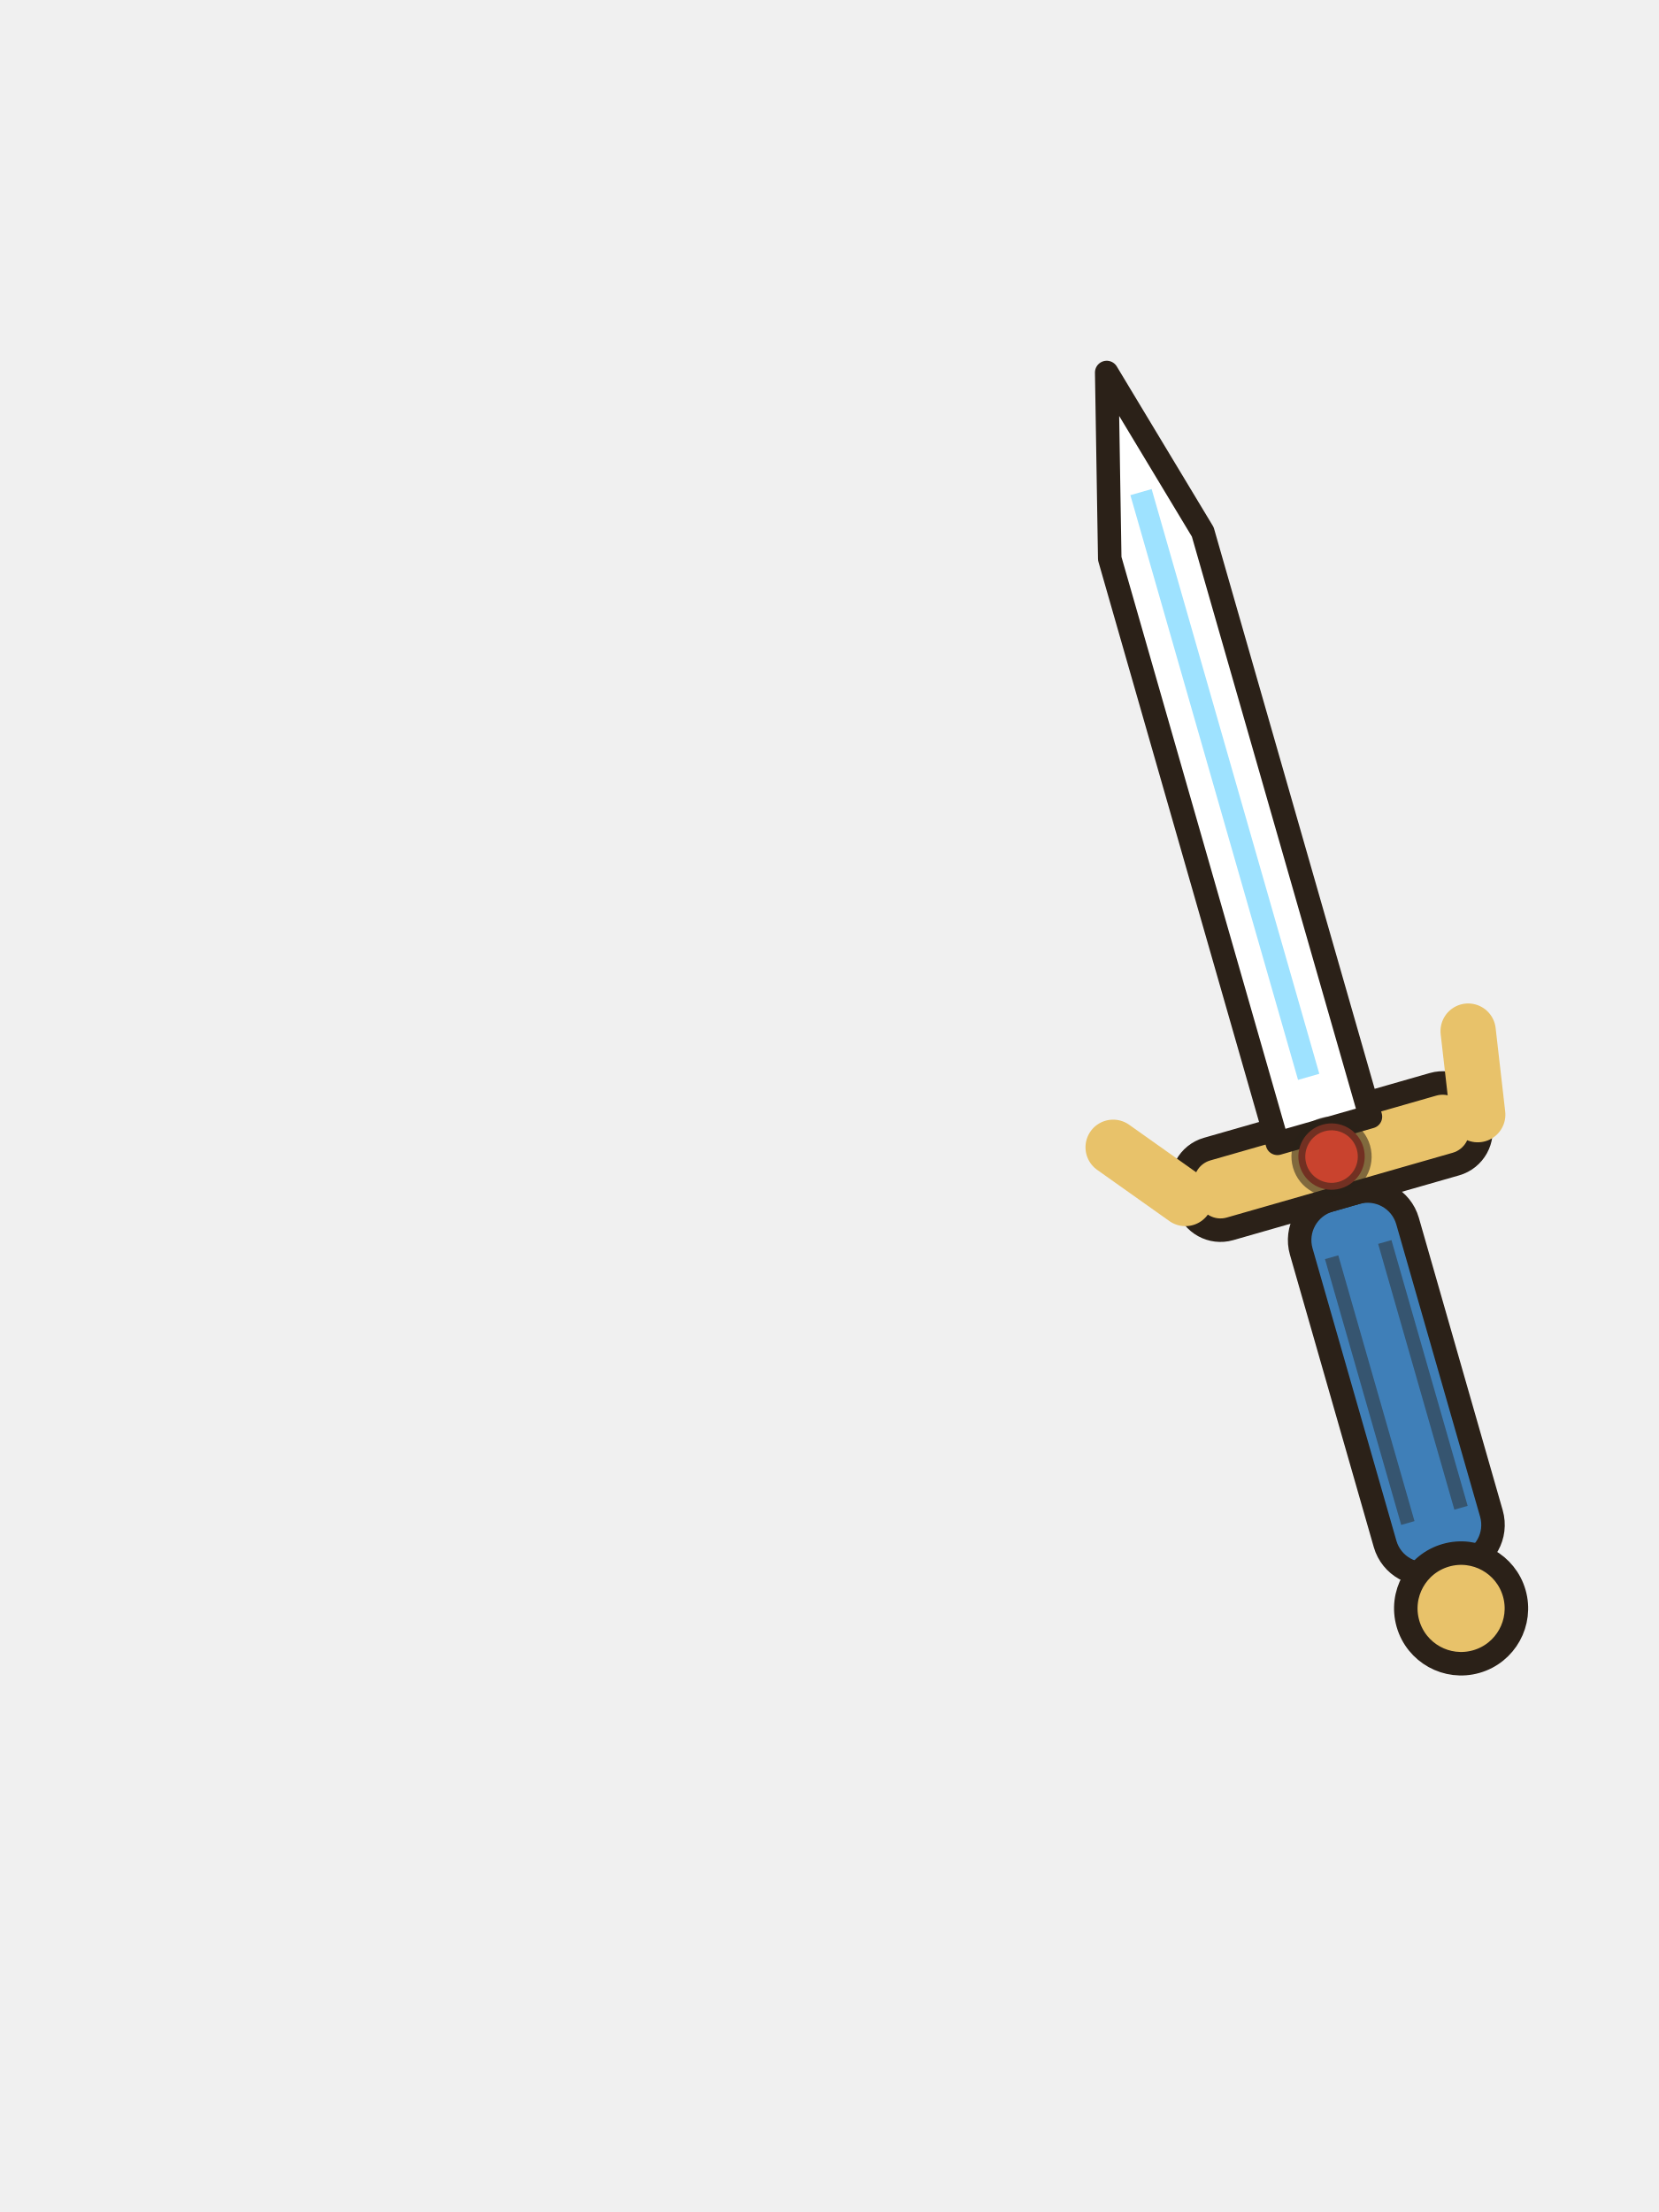
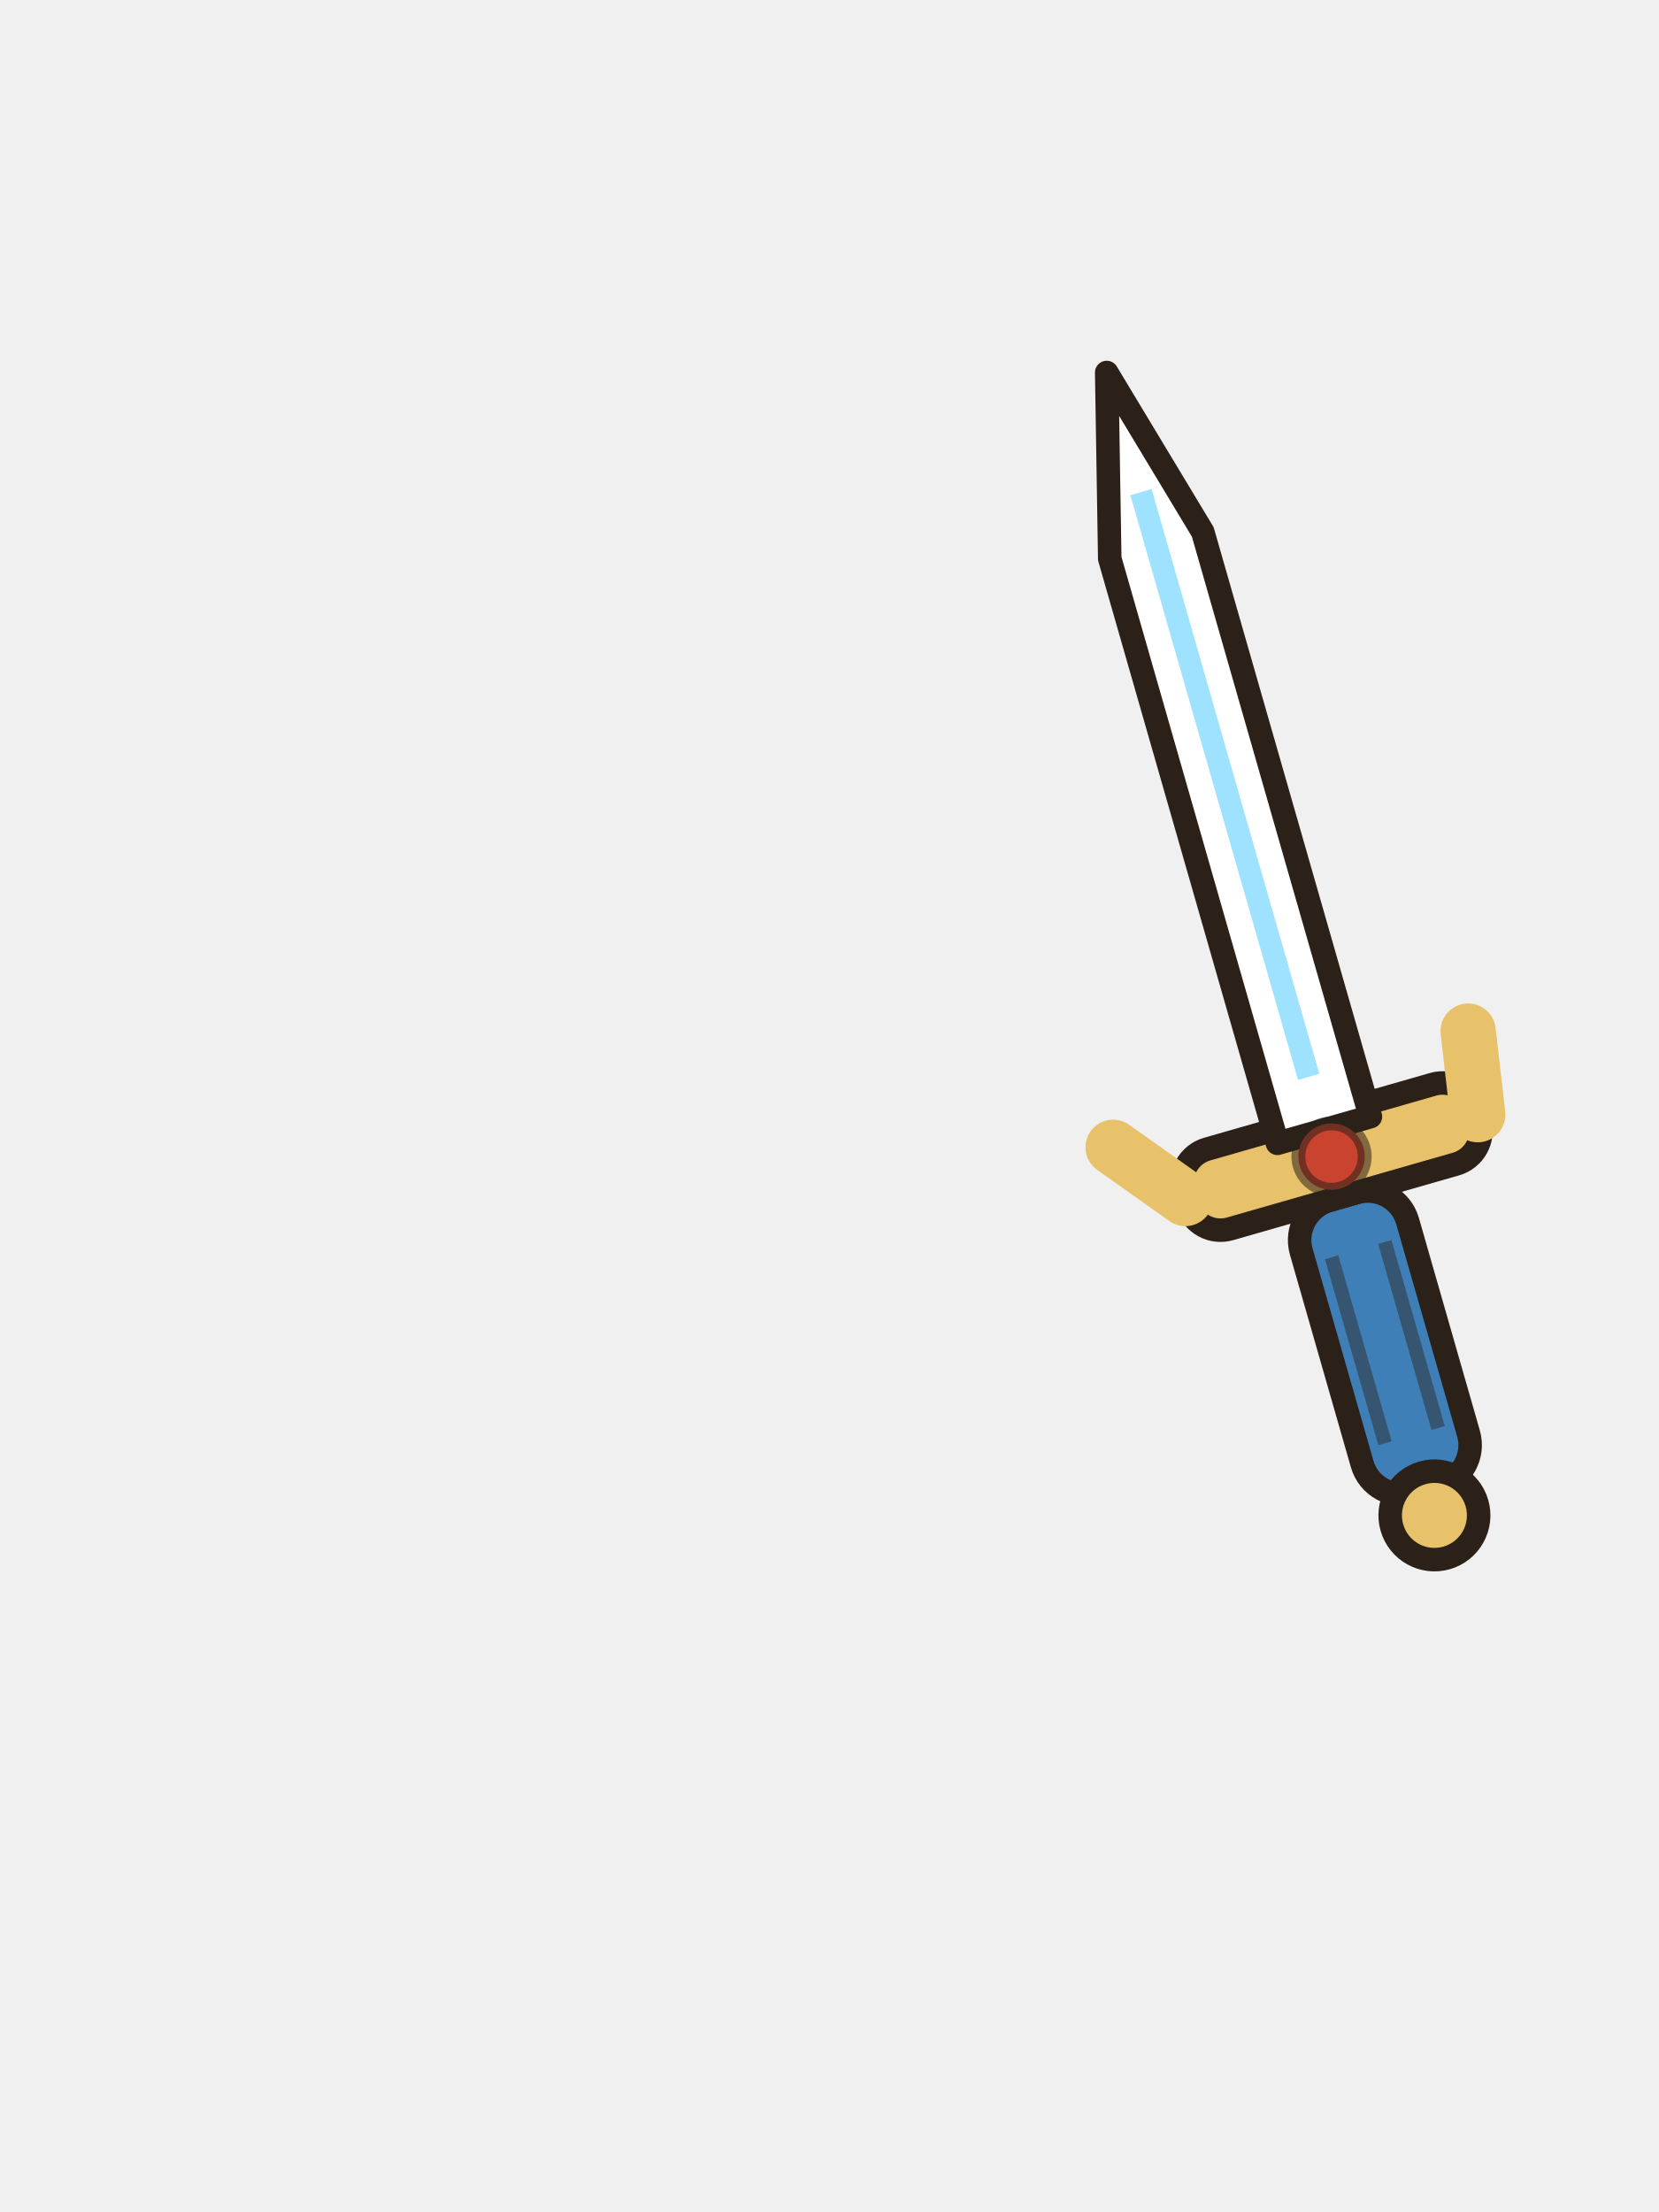
<svg xmlns="http://www.w3.org/2000/svg" width="120" height="160" viewBox="0 0 120 160">
  <g transform="rotate(-16 101 100)">
-     <rect x="97" y="86" width="8" height="28" rx="3" fill="#3f7fb8" stroke="#2b2118" stroke-width="1.7" stroke-linejoin="round" stroke-linecap="round" />
-     <path d="M99,90 v20 M103,90 v20" stroke="#2b2118" stroke-width="1" opacity=".45" />
-     <circle cx="101" cy="117" r="4" fill="#e8c26a" stroke="#2b2118" stroke-width="1.7" stroke-linejoin="round" stroke-linecap="round" />
+     <rect x="97" y="86" width="8" height="22" rx="3" fill="#3f7fb8" stroke="#2b2118" stroke-width="1.7" stroke-linejoin="round" stroke-linecap="round" />
+     <path d="M99,90 v14 M103,90 v14" stroke="#2b2118" stroke-width="1" opacity=".45" />
+     <circle cx="101" cy="110" r="3.2" fill="#e8c26a" stroke="#2b2118" stroke-width="1.7" stroke-linejoin="round" stroke-linecap="round" />
    <rect x="90" y="80" width="22" height="6" rx="2.5" fill="#e8c26a" stroke="#2b2118" stroke-width="1.7" stroke-linejoin="round" stroke-linecap="round" />
    <path d="M90,83 l-4,-5 M112,83 l1,-6" stroke="#e8c26a" stroke-width="4" stroke-linecap="round" />
    <path d="M97.5,81 v-44 l3.5,-13 l3.5,13 v44z" fill="#fff" stroke="#2b2118" stroke-width="1.7" stroke-linejoin="round" stroke-linecap="round" />
    <path d="M101,77 v-44" stroke="#9ee2ff" stroke-width="1.6" />
    <path d="M99,75 v-34" stroke="#fff" stroke-width="1.2" opacity=".6" />
    <circle cx="101" cy="83" r="2.4" fill="#c9432e" stroke="#2b2118" stroke-width="1" stroke-opacity=".55" stroke-linejoin="round" stroke-linecap="round" />
  </g>
</svg>
